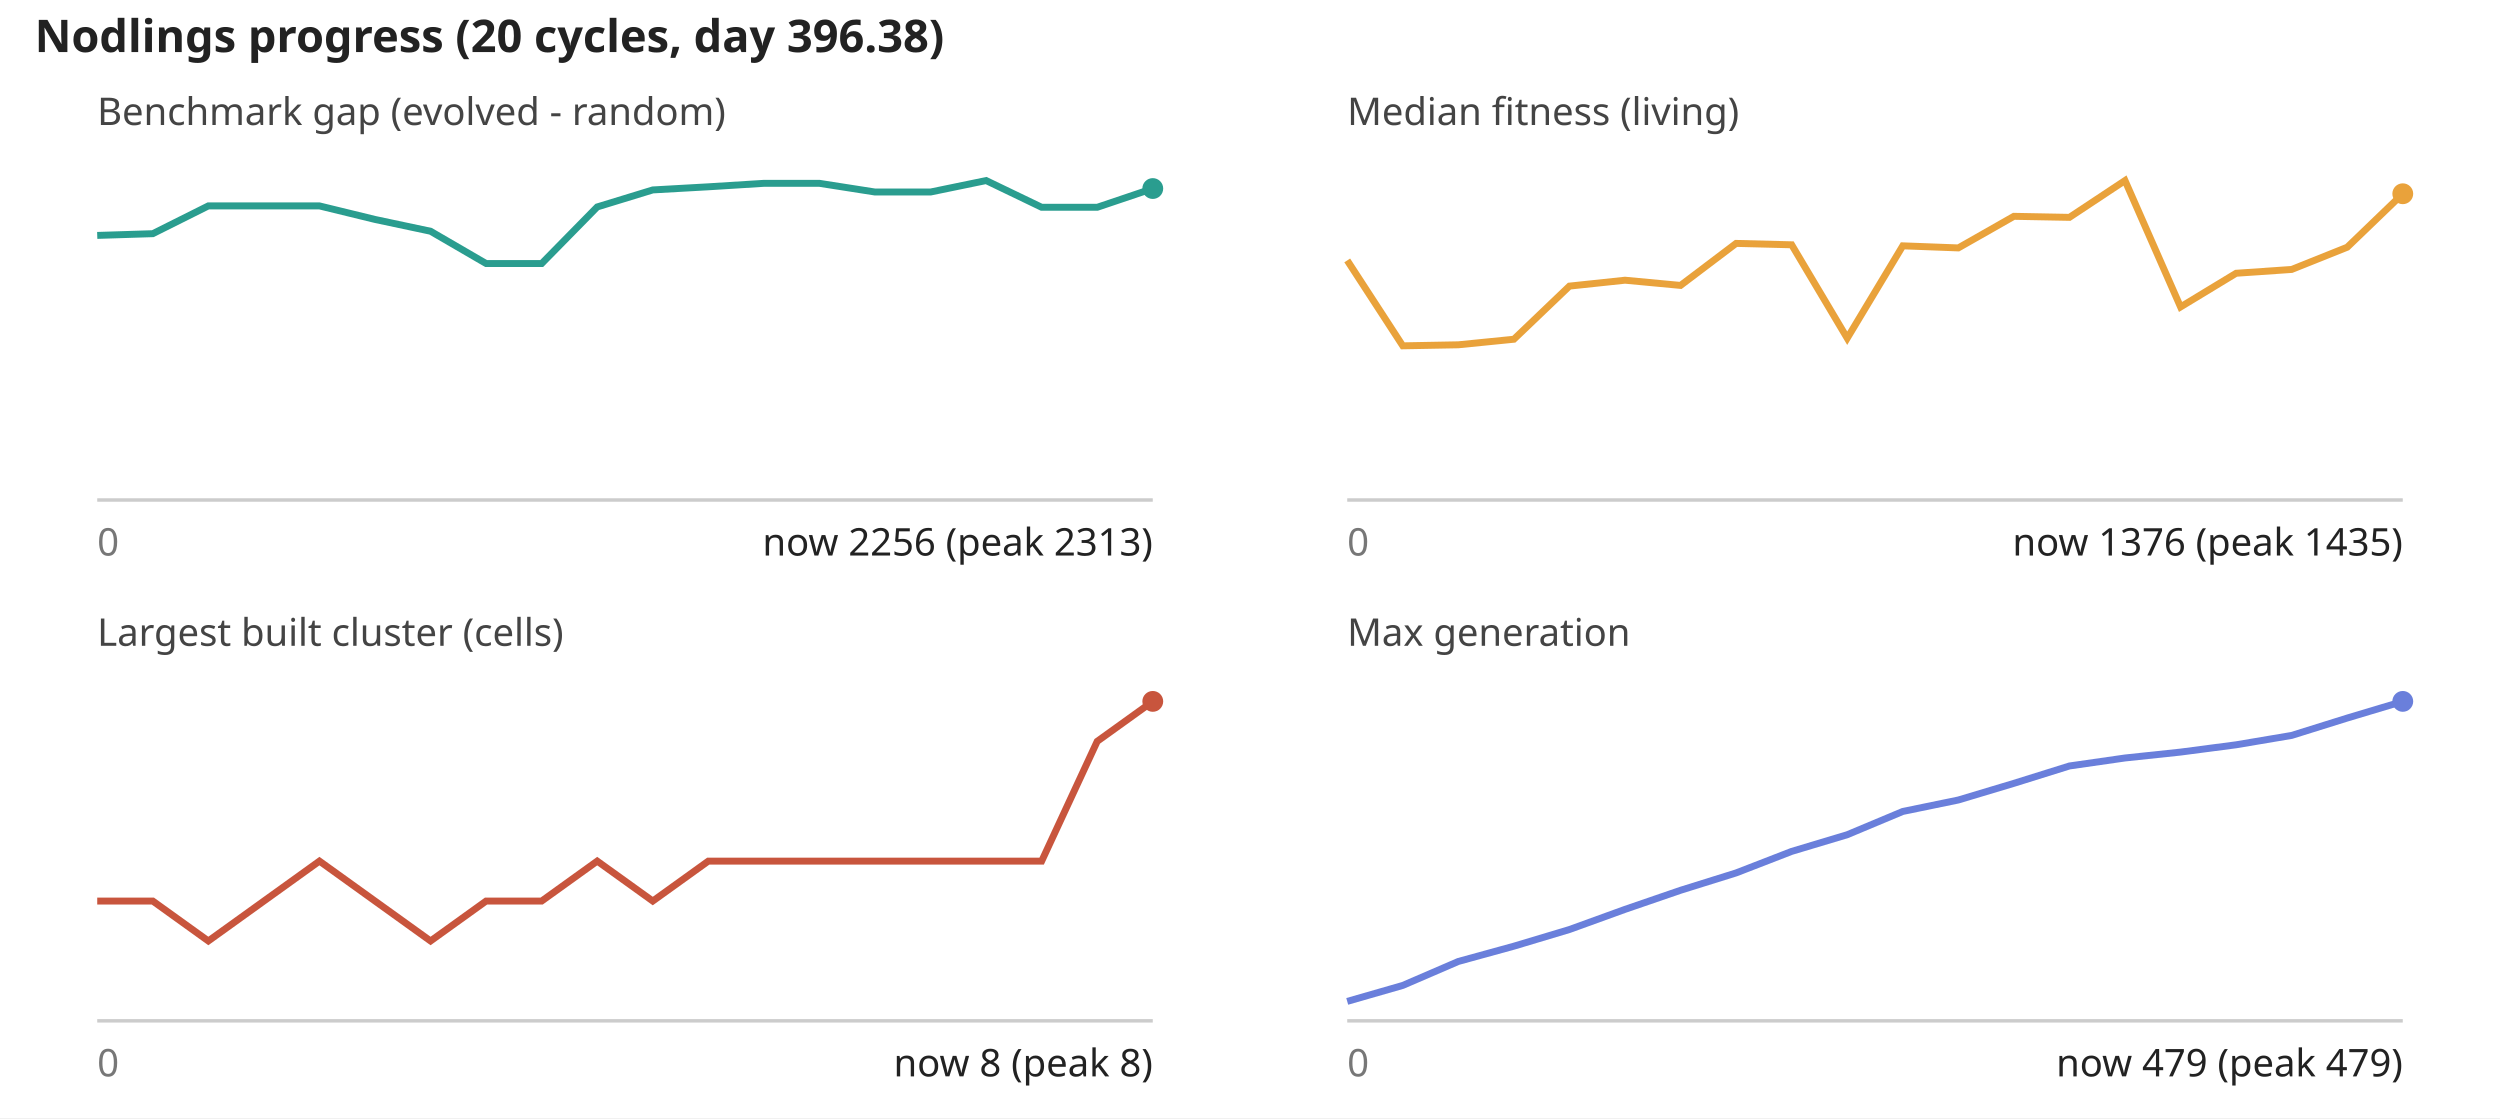
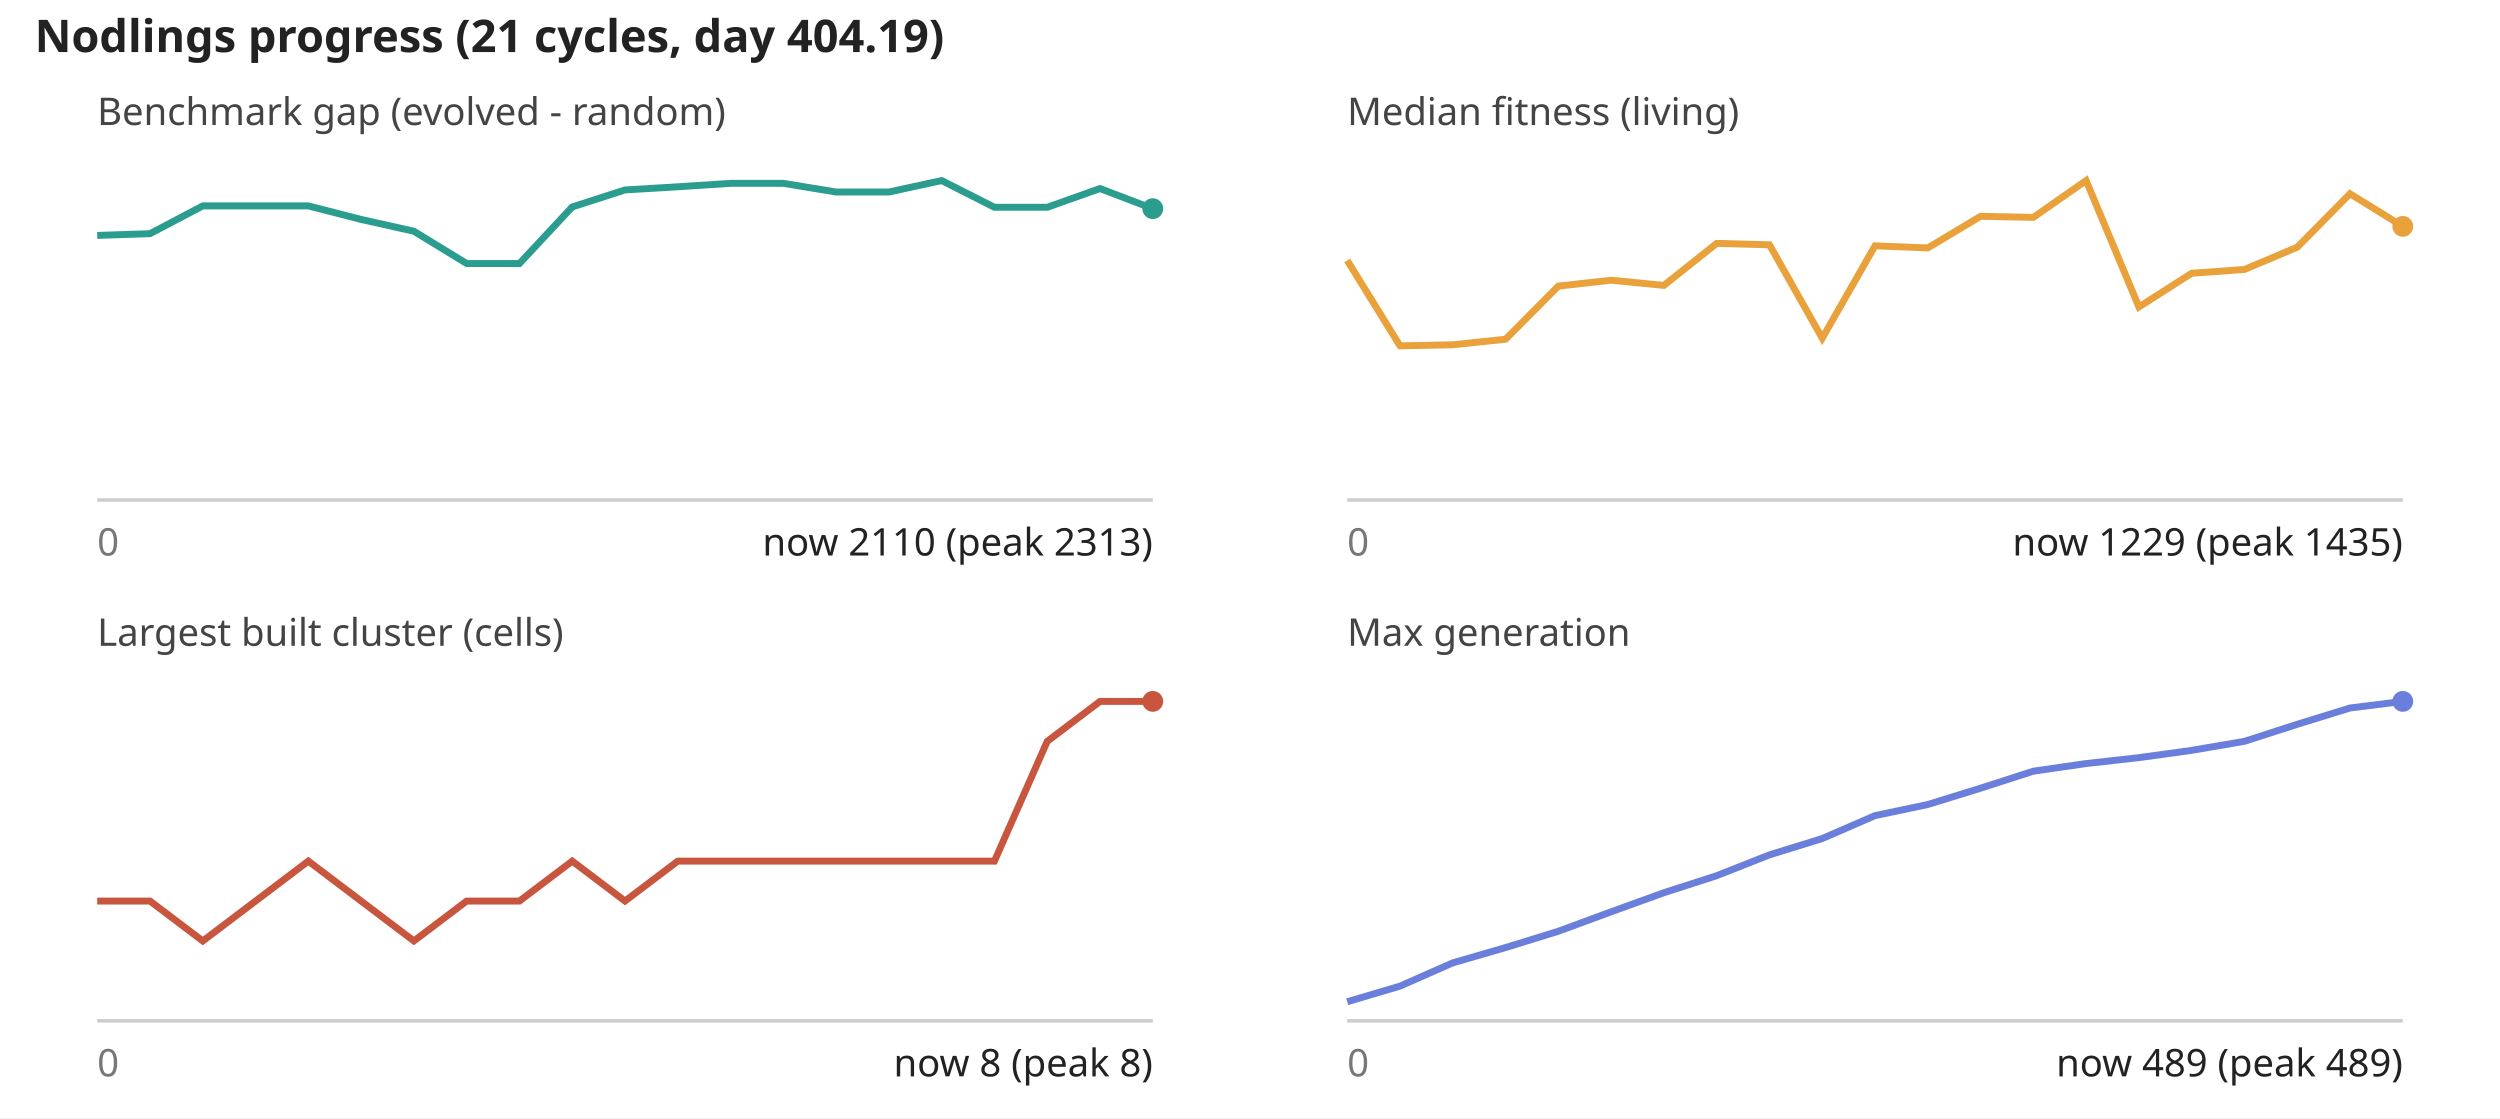
<svg xmlns="http://www.w3.org/2000/svg" viewBox="0 0 720 322" font-family="sans-serif" font-size="11">
  <rect width="100%" height="100%" fill="#fff" />
-   <text x="10" y="15" font-size="13" font-weight="bold" fill="#222">Nodlings progress (20 cycles, day 396.38)</text>
+   <text x="10" y="15" font-size="13" font-weight="bold" fill="#222">Nodlings progress (21 cycles, day 404.19)</text>
  <text x="28" y="36" fill="#444">Benchmark gap (evolved - random)</text>
  <line x1="28" y1="144" x2="332" y2="144" stroke="#ccc" />
-   <polyline fill="none" stroke="#2a9d8f" stroke-width="2" points="28.0,67.8 44.0,67.3 60.0,59.3 76.0,59.3 92.0,59.3 108.0,63.2 124.0,66.6 140.0,75.9 156.0,75.9 172.0,59.6 188.0,54.7 204.0,53.8 220.0,52.8 236.0,52.8 252.0,55.3 268.0,55.3 284.0,52.0 300.0,59.7 316.0,59.7 332.0,54.3" />
-   <circle cx="332.0" cy="54.3" r="3" fill="#2a9d8f" />
+   <polyline fill="none" stroke="#2a9d8f" stroke-width="2" points="28.0,67.8 43.2,67.3 58.4,59.3 73.6,59.3 88.8,59.3 104.0,63.2 119.2,66.6 134.4,75.9 149.6,75.9 164.8,59.6 180.0,54.7 195.2,53.8 210.4,52.8 225.6,52.8 240.8,55.3 256.0,55.3 271.2,52.0 286.4,59.7 301.6,59.7 316.8,54.3 332.0,60.1" />
+   <circle cx="332.0" cy="60.1" r="3" fill="#2a9d8f" />
  <text x="28" y="160" fill="#777">0</text>
-   <text x="332" y="160" text-anchor="end" fill="#222">now 2256 (peak 2313)</text>
+   <text x="332" y="160" text-anchor="end" fill="#222">now 2110 (peak 2313)</text>
  <text x="388" y="36" fill="#444">Median fitness (living)</text>
  <line x1="388" y1="144" x2="692" y2="144" stroke="#ccc" />
-   <polyline fill="none" stroke="#e9a23b" stroke-width="2" points="388.0,75.0 404.0,99.6 420.0,99.3 436.0,97.7 452.0,82.4 468.0,80.7 484.0,82.2 500.0,70.1 516.0,70.5 532.0,97.4 548.0,70.8 564.0,71.4 580.0,62.3 596.0,62.6 612.0,52.0 628.0,88.4 644.0,78.7 660.0,77.6 676.0,71.2 692.0,55.8" />
-   <circle cx="692.0" cy="55.8" r="3" fill="#e9a23b" />
+   <polyline fill="none" stroke="#e9a23b" stroke-width="2" points="388.0,75.0 403.2,99.6 418.4,99.3 433.6,97.7 448.8,82.4 464.0,80.7 479.2,82.2 494.4,70.1 509.6,70.5 524.8,97.4 540.0,70.8 555.2,71.4 570.4,62.3 585.6,62.6 600.8,52.0 616.0,88.4 631.2,78.7 646.4,77.6 661.6,71.2 676.8,55.8 692.0,65.2" />
+   <circle cx="692.0" cy="65.2" r="3" fill="#e9a23b" />
  <text x="388" y="160" fill="#777">0</text>
-   <text x="692" y="160" text-anchor="end" fill="#222">now 1376 (peak 1435)</text>
+   <text x="692" y="160" text-anchor="end" fill="#222">now 1229 (peak 1435)</text>
  <text x="28" y="186" fill="#444">Largest built cluster (cells)</text>
  <line x1="28" y1="294" x2="332" y2="294" stroke="#ccc" />
-   <polyline fill="none" stroke="#c8553d" stroke-width="2" points="28.0,259.5 44.0,259.5 60.0,271.0 76.0,259.5 92.0,248.0 108.0,259.5 124.0,271.0 140.0,259.5 156.0,259.5 172.0,248.0 188.0,259.5 204.0,248.0 220.0,248.0 236.0,248.0 252.0,248.0 268.0,248.0 284.0,248.0 300.0,248.0 316.0,213.5 332.0,202.0" />
+   <polyline fill="none" stroke="#c8553d" stroke-width="2" points="28.0,259.5 43.2,259.5 58.4,271.0 73.6,259.5 88.8,248.0 104.0,259.5 119.2,271.0 134.4,259.5 149.6,259.5 164.8,248.0 180.0,259.5 195.2,248.0 210.4,248.0 225.6,248.0 240.8,248.0 256.0,248.0 271.2,248.0 286.4,248.0 301.6,213.5 316.8,202.0 332.0,202.0" />
  <circle cx="332.0" cy="202.0" r="3" fill="#c8553d" />
  <text x="28" y="310" fill="#777">0</text>
  <text x="332" y="310" text-anchor="end" fill="#222">now 8 (peak 8)</text>
  <text x="388" y="186" fill="#444">Max generation</text>
  <line x1="388" y1="294" x2="692" y2="294" stroke="#ccc" />
-   <polyline fill="none" stroke="#6a7fdb" stroke-width="2" points="388.0,288.4 404.0,283.8 420.0,276.9 436.0,272.5 452.0,267.7 468.0,261.9 484.0,256.4 500.0,251.4 516.0,245.2 532.0,240.4 548.0,233.7 564.0,230.4 580.0,225.6 596.0,220.6 612.0,218.3 628.0,216.6 644.0,214.5 660.0,211.8 676.0,206.8 692.0,202.0" />
+   <polyline fill="none" stroke="#6a7fdb" stroke-width="2" points="388.0,288.5 403.2,284.0 418.4,277.3 433.6,272.9 448.8,268.2 464.0,262.6 479.2,257.1 494.4,252.2 509.6,246.2 524.8,241.5 540.0,234.9 555.2,231.7 570.4,227.0 585.6,222.1 600.8,219.9 616.0,218.2 631.2,216.1 646.4,213.5 661.6,208.6 676.8,203.9 692.0,202.0" />
  <circle cx="692.0" cy="202.0" r="3" fill="#6a7fdb" />
  <text x="388" y="310" fill="#777">0</text>
-   <text x="692" y="310" text-anchor="end" fill="#222">now 479 (peak 479)</text>
+   <text x="692" y="310" text-anchor="end" fill="#222">now 489 (peak 489)</text>
</svg>
